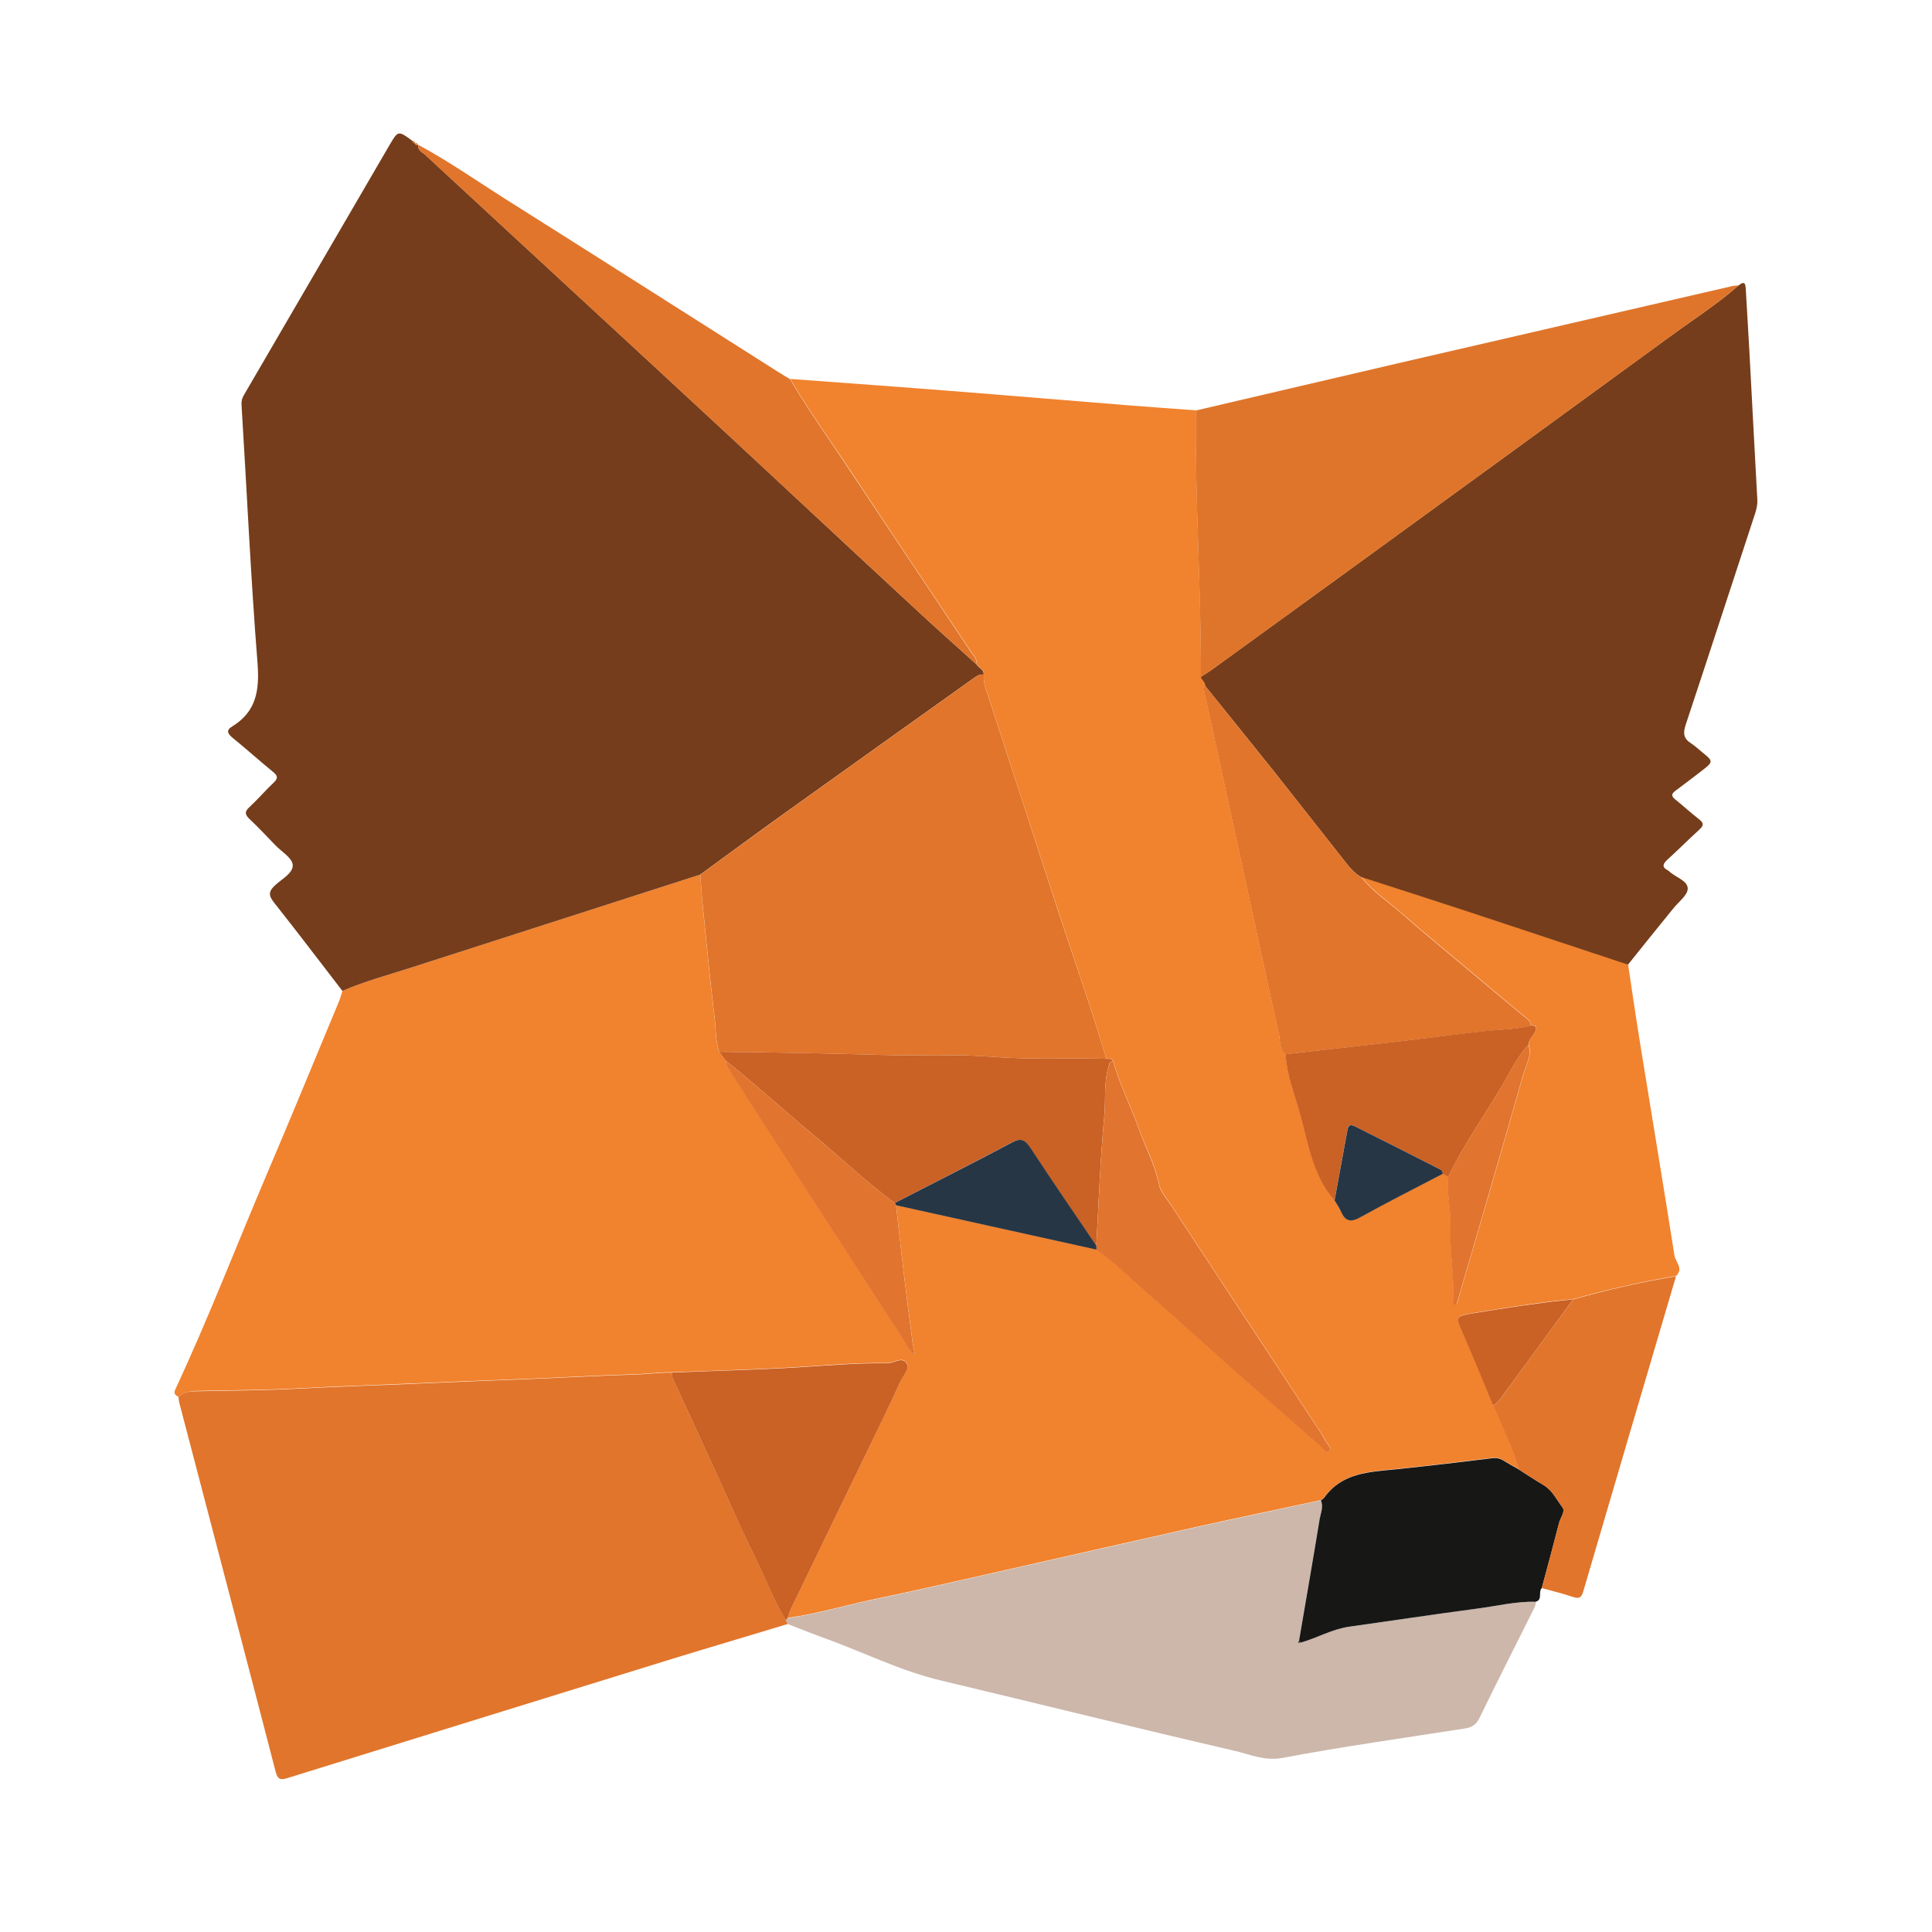
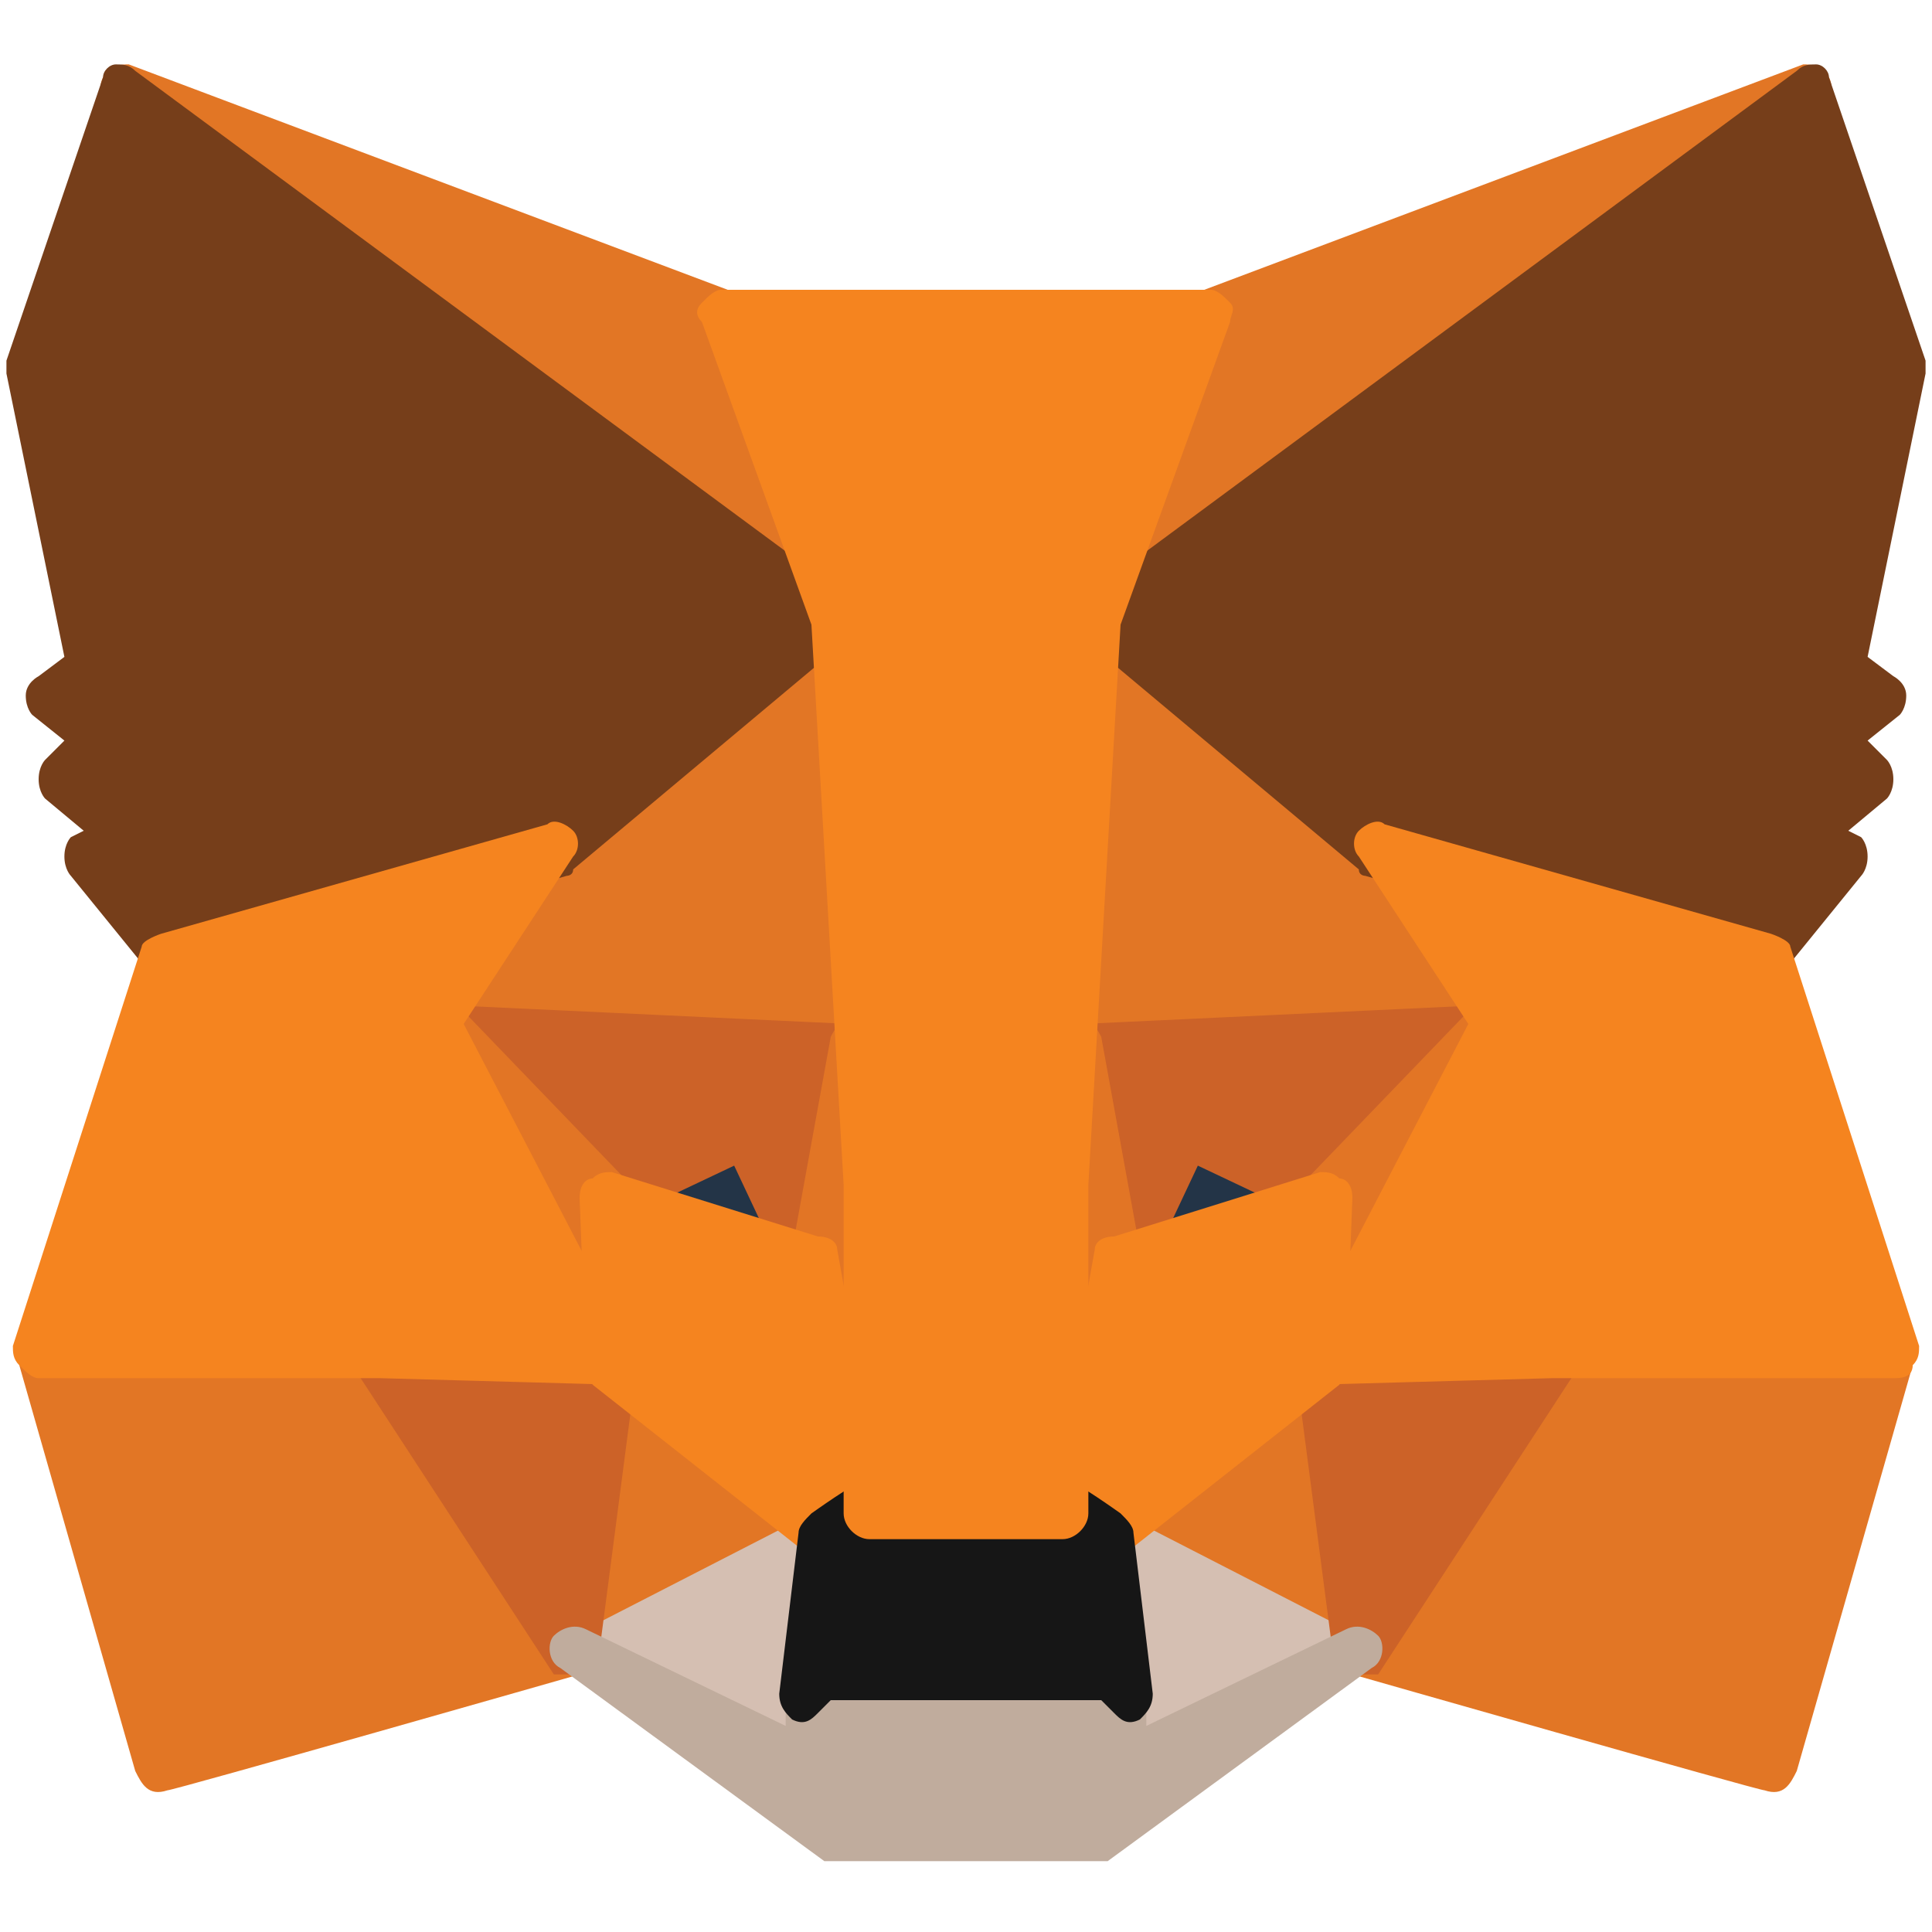
- <svg xmlns="http://www.w3.org/2000/svg" version="1.1" id="Layer_1" x="0px" y="0px" width="30px" height="30px" viewBox="0 0 30 30" style="enable-background:new 0 0 30 30;" xml:space="preserve">
-   <g>
-     <path style="fill:none;" d="M14.888,29.699c-5.056,0-10.111,0-15.166,0.004c-0.137,0-0.168-0.031-0.168-0.168   c0.003-9.853,0.003-19.706,0-29.558c0-0.136,0.032-0.168,0.168-0.168c10.11,0.004,20.219,0.004,30.33,0   c0.135,0,0.166,0.031,0.166,0.168c-0.003,9.853-0.003,19.706,0,29.558c0,0.137-0.031,0.168-0.166,0.168   C24.996,29.699,19.941,29.699,14.888,29.699z M6.448,2.226c-0.001-0.029-0.023-0.035-0.045-0.04   c-0.221-0.163-0.221-0.163-0.36,0.076C5.292,3.551,4.542,4.841,3.79,6.13C3.761,6.179,3.748,6.219,3.751,6.279   C3.834,7.619,3.894,8.961,4,10.297c0.033,0.421-0.018,0.752-0.396,0.982c-0.095,0.057-0.072,0.111,0.007,0.175   c0.213,0.173,0.417,0.356,0.63,0.531c0.075,0.061,0.078,0.101,0.007,0.167c-0.128,0.122-0.244,0.258-0.373,0.377   c-0.079,0.072-0.073,0.118,0,0.188c0.138,0.129,0.268,0.268,0.399,0.404c0.097,0.1,0.262,0.196,0.272,0.305   c0.011,0.128-0.168,0.22-0.274,0.318c-0.101,0.092-0.106,0.156-0.019,0.266c0.361,0.455,0.711,0.917,1.064,1.375   C5.3,15.445,5.285,15.504,5.262,15.56c-0.368,0.882-0.732,1.766-1.106,2.646c-0.479,1.124-0.917,2.266-1.435,3.375   c-0.032,0.07,0.014,0.084,0.052,0.112c0.005,0.036,0.007,0.073,0.017,0.107c0.497,1.903,0.999,3.805,1.491,5.71   c0.038,0.146,0.103,0.125,0.203,0.094c1.983-0.615,3.965-1.23,5.951-1.845c0.598-0.184,1.2-0.361,1.799-0.542   c0.175,0.066,0.349,0.139,0.525,0.202c0.623,0.224,1.217,0.524,1.867,0.678c1.521,0.362,3.036,0.739,4.557,1.092   c0.235,0.055,0.456,0.157,0.729,0.107c0.942-0.177,1.894-0.311,2.841-0.458c0.101-0.016,0.171-0.058,0.221-0.16   c0.269-0.554,0.547-1.103,0.822-1.653c0.023-0.048,0.055-0.097,0.052-0.154c0.114-0.033,0.034-0.153,0.093-0.212   c0.165,0.047,0.333,0.086,0.493,0.139c0.092,0.029,0.124,0.008,0.151-0.085c0.479-1.634,0.961-3.266,1.444-4.897   c0.121-0.115-0.014-0.214-0.028-0.315c-0.169-1.088-0.352-2.174-0.528-3.26c-0.067-0.421-0.129-0.841-0.191-1.263   c0.231-0.29,0.463-0.578,0.697-0.869c0.082-0.104,0.23-0.211,0.229-0.315c-0.002-0.125-0.195-0.175-0.294-0.271   c-0.006-0.003-0.01-0.008-0.015-0.011c-0.098-0.051-0.076-0.098-0.009-0.164c0.168-0.151,0.326-0.312,0.494-0.463   c0.07-0.062,0.081-0.104-0.002-0.166c-0.126-0.095-0.241-0.205-0.365-0.305c-0.066-0.052-0.067-0.086,0-0.136   c0.133-0.096,0.263-0.199,0.394-0.298c0.201-0.156,0.201-0.156,0.01-0.31c-0.053-0.043-0.102-0.091-0.157-0.126   c-0.119-0.073-0.132-0.156-0.088-0.291c0.364-1.095,0.721-2.196,1.081-3.293c0.021-0.064,0.036-0.126,0.031-0.195   c-0.043-0.78-0.081-1.559-0.124-2.338c-0.016-0.311-0.037-0.62-0.055-0.932c-0.004-0.078-0.009-0.147-0.108-0.067   c-0.041,0.005-0.084,0.007-0.126,0.017c-1.727,0.398-3.452,0.796-5.179,1.196c-1.042,0.242-2.085,0.489-3.129,0.731   c-0.358-0.026-0.716-0.052-1.073-0.081c-0.852-0.067-1.7-0.139-2.549-0.206c-0.895-0.07-1.787-0.135-2.679-0.202   c-0.056-0.035-0.115-0.069-0.171-0.104c-1.411-0.893-2.822-1.791-4.237-2.683C7.407,2.812,6.969,2.504,6.498,2.25L6.491,2.249   C6.484,2.226,6.47,2.218,6.447,2.224L6.448,2.226z" />
-     <path style="fill:#F1822E;" d="M2.771,21.692C2.734,21.664,2.688,21.65,2.72,21.58c0.517-1.109,0.956-2.251,1.435-3.375   c0.375-0.88,0.738-1.764,1.105-2.646c0.023-0.056,0.039-0.115,0.058-0.172c0.34-0.148,0.7-0.244,1.052-0.357   c1.502-0.484,3.003-0.966,4.504-1.449c0.014,0.181,0.024,0.361,0.043,0.542c0.056,0.57,0.112,1.139,0.181,1.708   c0.02,0.166,0.008,0.339,0.07,0.5c0.037,0.048,0.073,0.097,0.11,0.145c-0.009,0.067,0.03,0.114,0.063,0.166   c0.347,0.535,0.69,1.073,1.036,1.609c0.541,0.837,1.084,1.673,1.625,2.511c0.059,0.089,0.091,0.2,0.209,0.279   c-0.018-0.08-0.031-0.131-0.038-0.186c-0.049-0.376-0.099-0.754-0.144-1.134c-0.041-0.335-0.077-0.672-0.114-1.008   c1.038,0.229,2.074,0.459,3.11,0.688c0.321,0.229,0.598,0.514,0.897,0.771c0.364,0.312,0.716,0.641,1.077,0.958   c0.499,0.443,1.002,0.884,1.505,1.324c0.038,0.033,0.074,0.113,0.128,0.076c0.063-0.044-0.013-0.093-0.035-0.137   c-0.03-0.055-0.06-0.106-0.093-0.158c-0.774-1.18-1.553-2.356-2.327-3.536c-0.068-0.101-0.156-0.202-0.18-0.315   c-0.061-0.303-0.208-0.568-0.312-0.856c-0.123-0.354-0.302-0.688-0.397-1.055c-0.026-0.044-0.07-0.033-0.109-0.035   c-0.23-0.781-0.503-1.547-0.754-2.319c-0.375-1.145-0.747-2.29-1.119-3.433c-0.025-0.07-0.034-0.141-0.029-0.213   c0.008-0.083-0.08-0.099-0.109-0.157c0.01-0.082-0.049-0.137-0.088-0.195c-0.62-0.931-1.245-1.858-1.861-2.792   c-0.318-0.48-0.657-0.948-0.949-1.445c0.892,0.066,1.784,0.13,2.679,0.201c0.849,0.067,1.698,0.139,2.549,0.207   c0.357,0.028,0.715,0.054,1.074,0.08c-0.018,1.38,0.082,2.757,0.076,4.138c0.017,0.051,0.074,0.081,0.07,0.142   c-0.03,0.022-0.024,0.048-0.018,0.081c0.197,0.905,0.394,1.812,0.589,2.716c0.189,0.866,0.375,1.732,0.568,2.595   c0.024,0.107,0.004,0.237,0.106,0.322c0.018,0.318,0.137,0.612,0.222,0.916c0.132,0.47,0.197,0.969,0.539,1.354   c0.034,0.059,0.073,0.113,0.1,0.174c0.07,0.162,0.159,0.165,0.308,0.084c0.42-0.233,0.849-0.449,1.273-0.672   c0.027,0.017,0.056,0.031,0.086,0.047c-0.027,0.268,0.045,0.531,0.036,0.8c-0.016,0.377,0.062,0.752,0.037,1.128   c-0.001,0.029,0.001,0.062,0.045,0.062c0.006-0.005,0.013-0.007,0.014-0.013c0.345-1.182,0.692-2.362,1.028-3.548   c0.043-0.154,0.146-0.307,0.086-0.48c0.005-0.084,0.072-0.136,0.104-0.204c0.038-0.086-0.005-0.093-0.068-0.092   c-0.004-0.069-0.056-0.103-0.103-0.141c-0.271-0.224-0.539-0.45-0.808-0.676c-0.361-0.303-0.727-0.602-1.082-0.912   c-0.217-0.191-0.461-0.351-0.646-0.58c0.568,0.183,1.136,0.365,1.704,0.552c0.814,0.269,1.629,0.54,2.443,0.81   c0.062,0.421,0.124,0.842,0.192,1.261c0.175,1.087,0.358,2.173,0.528,3.26c0.016,0.103,0.147,0.202,0.025,0.316   c-0.538,0.09-1.07,0.212-1.597,0.36c-0.516,0.049-1.027,0.131-1.539,0.214c-0.298,0.049-0.29,0.051-0.169,0.33   c0.162,0.364,0.312,0.735,0.465,1.104c0.142,0.329,0.299,0.649,0.399,0.995c-0.082-0.049-0.167-0.095-0.25-0.145   c-0.049-0.029-0.094-0.04-0.153-0.033c-0.5,0.062-1.002,0.122-1.504,0.173c-0.414,0.042-0.834,0.055-1.112,0.439   c-0.015,0.019-0.037,0.029-0.057,0.045c-0.641,0.138-1.282,0.271-1.923,0.414c-0.996,0.223-1.992,0.45-2.987,0.675   c-0.688,0.155-1.376,0.314-2.067,0.458c-0.434,0.092-0.86,0.221-1.301,0.281c0.014-0.04,0.021-0.083,0.04-0.12   c0.386-0.799,0.774-1.598,1.161-2.398c0.186-0.383,0.374-0.764,0.549-1.153c0.041-0.092,0.147-0.195,0.1-0.281   c-0.067-0.119-0.197-0.005-0.299-0.006c-0.479-0.007-0.957,0.036-1.436,0.066c-0.636,0.038-1.273,0.053-1.91,0.078   c-0.182-0.003-0.364,0.023-0.545,0.03c-0.583,0.017-1.166,0.051-1.748,0.074c-0.595,0.021-1.19,0.047-1.785,0.072   c-0.588,0.025-1.178,0.044-1.767,0.076c-0.517,0.026-1.035,0.026-1.552,0.038C2.941,21.607,2.845,21.614,2.771,21.692z" />
-     <path style="fill:#753D1B;" d="M15.165,10.318c0.029,0.057,0.117,0.074,0.109,0.157c-0.066-0.009-0.113,0.026-0.165,0.063   c-0.966,0.69-1.932,1.376-2.896,2.068c-0.45,0.322-0.894,0.649-1.34,0.975c-1.501,0.482-3.002,0.965-4.504,1.449   c-0.353,0.113-0.712,0.209-1.052,0.357c-0.354-0.458-0.703-0.92-1.064-1.375c-0.087-0.11-0.082-0.174,0.019-0.266   c0.105-0.098,0.285-0.19,0.273-0.318c-0.009-0.109-0.175-0.204-0.271-0.305c-0.131-0.136-0.261-0.275-0.398-0.404   c-0.074-0.07-0.081-0.116-0.001-0.188c0.129-0.12,0.245-0.256,0.373-0.377c0.071-0.067,0.068-0.107-0.007-0.167   c-0.213-0.174-0.417-0.358-0.63-0.531c-0.078-0.064-0.102-0.118-0.007-0.175c0.377-0.23,0.427-0.562,0.395-0.982   C3.893,8.96,3.833,7.618,3.75,6.279C3.748,6.219,3.761,6.179,3.79,6.13c0.752-1.29,1.502-2.579,2.253-3.868   c0.139-0.238,0.138-0.238,0.36-0.076c0.005,0.025,0.02,0.04,0.045,0.04L6.447,2.224c0.002,0.028,0.017,0.039,0.044,0.025   L6.497,2.25C6.479,2.337,6.559,2.364,6.603,2.404c0.769,0.713,1.54,1.423,2.309,2.134c0.813,0.751,1.628,1.504,2.441,2.258   c0.929,0.862,1.854,1.728,2.785,2.589C14.475,9.701,14.822,10.008,15.165,10.318z" />
-     <path style="fill:#753D1B;" d="M25.279,14.979c-0.815-0.27-1.63-0.541-2.444-0.81c-0.567-0.187-1.136-0.369-1.703-0.552   c-0.086-0.049-0.151-0.119-0.213-0.196c-0.382-0.482-0.759-0.966-1.142-1.449c-0.352-0.441-0.709-0.88-1.062-1.319   c0.003-0.062-0.056-0.091-0.07-0.142c0.05-0.033,0.103-0.063,0.152-0.098c0.789-0.572,1.578-1.143,2.366-1.716   c1.585-1.153,3.171-2.305,4.754-3.461C26.28,4.97,26.66,4.728,26.999,4.43c0.102-0.08,0.104-0.011,0.11,0.067   c0.017,0.312,0.037,0.621,0.054,0.932c0.042,0.779,0.082,1.558,0.125,2.338c0.003,0.069-0.012,0.13-0.031,0.195   c-0.361,1.097-0.718,2.198-1.082,3.293c-0.045,0.135-0.031,0.217,0.089,0.291c0.054,0.035,0.104,0.083,0.156,0.125   c0.191,0.154,0.191,0.154-0.011,0.31c-0.13,0.099-0.261,0.201-0.393,0.298c-0.067,0.051-0.065,0.085,0,0.137   c0.124,0.099,0.24,0.208,0.365,0.304c0.083,0.062,0.072,0.103,0.002,0.166c-0.167,0.152-0.325,0.312-0.493,0.464   c-0.068,0.064-0.09,0.113,0.007,0.164c0.006,0.003,0.011,0.007,0.016,0.011c0.098,0.096,0.292,0.146,0.294,0.271   c0.001,0.105-0.147,0.212-0.229,0.316C25.744,14.4,25.511,14.689,25.279,14.979z" />
-     <path style="fill:#E1752B;" d="M2.771,21.692c0.073-0.078,0.17-0.085,0.268-0.088c0.518-0.012,1.035-0.012,1.552-0.039   c0.589-0.031,1.177-0.051,1.767-0.075c0.595-0.026,1.191-0.051,1.786-0.073c0.583-0.023,1.165-0.057,1.749-0.074   c0.18-0.007,0.362-0.032,0.544-0.029c-0.007,0.058,0.018,0.106,0.04,0.156c0.211,0.458,0.422,0.913,0.632,1.372   c0.198,0.43,0.385,0.866,0.595,1.288c0.169,0.342,0.3,0.701,0.499,1.027c0.01,0.021,0.02,0.042,0.03,0.06   c-0.601,0.183-1.202,0.359-1.8,0.543c-1.984,0.613-3.968,1.229-5.951,1.844c-0.101,0.031-0.165,0.053-0.202-0.094   c-0.493-1.904-0.994-3.807-1.491-5.709C2.777,21.766,2.777,21.729,2.771,21.692z" />
-     <path style="fill:#CCB7AA;" d="M12.231,25.127c0.44-0.06,0.866-0.191,1.3-0.281c0.69-0.143,1.379-0.305,2.066-0.458   c0.997-0.225,1.993-0.453,2.988-0.675c0.642-0.143,1.282-0.275,1.924-0.415c0.046,0.098,0,0.191-0.016,0.282   c-0.104,0.634-0.215,1.266-0.323,1.898c-0.003,0.009-0.01,0.018-0.016,0.025c0.015,0,0.028,0.002,0.043,0.003   c0.255-0.071,0.486-0.209,0.753-0.247c0.656-0.093,1.313-0.192,1.972-0.279c0.309-0.039,0.61-0.116,0.925-0.108   c0.003,0.058-0.028,0.105-0.052,0.154c-0.275,0.552-0.555,1.1-0.823,1.653c-0.05,0.101-0.119,0.144-0.22,0.16   c-0.948,0.148-1.899,0.281-2.841,0.458c-0.275,0.05-0.495-0.053-0.729-0.108c-1.522-0.352-3.038-0.729-4.558-1.091   c-0.65-0.153-1.244-0.456-1.867-0.678c-0.177-0.063-0.35-0.136-0.525-0.202c-0.01-0.02-0.02-0.041-0.03-0.061   C12.212,25.146,12.222,25.138,12.231,25.127z" />
-     <path style="fill:#DF752B;" d="M27.001,4.43c-0.341,0.298-0.72,0.541-1.082,0.807c-1.584,1.155-3.17,2.308-4.755,3.461   c-0.787,0.573-1.577,1.144-2.365,1.716c-0.049,0.035-0.104,0.064-0.153,0.097c0.007-1.38-0.093-2.758-0.076-4.137   c1.043-0.243,2.087-0.489,3.129-0.731c1.727-0.4,3.451-0.798,5.179-1.196C26.917,4.437,26.96,4.435,27.001,4.43z" />
-     <path style="fill:#171716;" d="M23.846,24.872c-0.312-0.008-0.615,0.069-0.923,0.108c-0.658,0.087-1.315,0.187-1.972,0.279   c-0.268,0.038-0.499,0.176-0.753,0.247c-0.009-0.011-0.019-0.02-0.027-0.028c0.108-0.633,0.219-1.266,0.322-1.898   c0.017-0.092,0.061-0.185,0.017-0.282c0.018-0.015,0.042-0.026,0.055-0.045c0.277-0.386,0.699-0.396,1.112-0.438   c0.503-0.052,1.005-0.111,1.504-0.173c0.06-0.007,0.104,0.004,0.154,0.032c0.083,0.05,0.167,0.097,0.251,0.145   c0.128,0.082,0.254,0.166,0.383,0.241c0.137,0.082,0.201,0.225,0.291,0.343c0.052,0.066-0.026,0.159-0.048,0.236   c-0.089,0.344-0.179,0.681-0.271,1.021C23.88,24.719,23.961,24.839,23.846,24.872z" />
-     <path style="fill:#E1752B;" d="M15.165,10.318c-0.343-0.311-0.69-0.618-1.028-0.933c-0.93-0.861-1.856-1.727-2.785-2.589   C10.54,6.043,9.725,5.29,8.912,4.539c-0.769-0.711-1.54-1.421-2.309-2.134C6.559,2.364,6.479,2.337,6.497,2.25   c0.472,0.254,0.91,0.562,1.361,0.847c1.415,0.892,2.826,1.79,4.239,2.687c0.055,0.035,0.114,0.069,0.171,0.104   c0.292,0.497,0.631,0.965,0.948,1.446c0.617,0.933,1.242,1.86,1.862,2.792C15.116,10.182,15.174,10.237,15.165,10.318z" />
-     <path style="fill:#E1752B;" d="M23.94,24.66c0.091-0.341,0.183-0.678,0.271-1.021c0.021-0.077,0.1-0.169,0.048-0.236   c-0.09-0.118-0.154-0.261-0.291-0.343c-0.129-0.077-0.255-0.16-0.383-0.241c-0.102-0.345-0.26-0.666-0.4-0.995   c0.065-0.036,0.106-0.092,0.151-0.153c0.362-0.499,0.727-0.995,1.093-1.494c0.526-0.148,1.057-0.271,1.596-0.359   c-0.481,1.632-0.964,3.264-1.441,4.896c-0.028,0.093-0.06,0.114-0.152,0.086C24.271,24.744,24.104,24.705,23.94,24.66z" />
-     <path style="fill:#E1752B;" d="M6.491,2.249C6.462,2.262,6.449,2.251,6.447,2.224C6.47,2.218,6.484,2.226,6.491,2.249z" />
-     <path style="fill:#E1752B;" d="M6.448,2.226c-0.026,0-0.04-0.015-0.045-0.04C6.426,2.191,6.447,2.196,6.448,2.226z" />
-     <path style="fill:#E1752B;" d="M10.875,13.581c0.446-0.326,0.891-0.652,1.34-0.975c0.963-0.691,1.929-1.377,2.896-2.068   c0.051-0.037,0.098-0.072,0.165-0.063c-0.004,0.073,0.004,0.143,0.029,0.213c0.373,1.144,0.745,2.289,1.118,3.433   c0.252,0.772,0.525,1.539,0.756,2.32c-0.585-0.017-1.168,0.016-1.753-0.03c-0.594-0.048-1.194-0.015-1.791-0.031   c-0.821-0.024-1.643-0.039-2.465-0.047c-0.062-0.162-0.05-0.335-0.07-0.5c-0.069-0.569-0.124-1.139-0.181-1.708   C10.899,13.942,10.888,13.762,10.875,13.581z" />
-     <path style="fill:#E1752B;" d="M18.716,10.654c0.353,0.439,0.71,0.878,1.062,1.319c0.383,0.482,0.76,0.966,1.142,1.449   c0.062,0.076,0.127,0.147,0.213,0.196c0.184,0.23,0.43,0.389,0.646,0.58c0.355,0.312,0.721,0.609,1.082,0.913   c0.269,0.226,0.537,0.452,0.808,0.675c0.048,0.039,0.1,0.071,0.102,0.141c-0.222,0.058-0.453,0.058-0.68,0.082   c-0.493,0.054-0.982,0.118-1.474,0.175c-0.552,0.064-1.104,0.124-1.655,0.186c-0.102-0.086-0.081-0.214-0.105-0.321   c-0.193-0.863-0.379-1.729-0.568-2.595c-0.196-0.904-0.392-1.811-0.59-2.716C18.69,10.701,18.686,10.677,18.716,10.654z" />
-     <path style="fill:#CA6125;" d="M11.168,16.333c0.823,0.008,1.644,0.022,2.465,0.047c0.597,0.018,1.197-0.017,1.791,0.031   c0.585,0.046,1.168,0.014,1.753,0.03c0.038,0.002,0.082-0.009,0.108,0.035c-0.064,0.006-0.062,0.055-0.076,0.104   c-0.07,0.241-0.038,0.494-0.061,0.739c-0.063,0.673-0.087,1.35-0.125,2.024c-0.346-0.506-0.692-1.012-1.029-1.523   c-0.085-0.129-0.147-0.153-0.289-0.077c-0.599,0.319-1.208,0.625-1.813,0.937c-0.455-0.335-0.862-0.728-1.295-1.086   c-0.444-0.368-0.866-0.76-1.32-1.117C11.242,16.43,11.205,16.382,11.168,16.333z" />
-     <path style="fill:#CA6125;" d="M12.231,25.127c-0.01,0.011-0.02,0.02-0.03,0.029c-0.199-0.326-0.33-0.686-0.499-1.027   c-0.21-0.421-0.397-0.859-0.595-1.289c-0.209-0.458-0.42-0.913-0.631-1.371c-0.023-0.05-0.047-0.098-0.04-0.156   c0.637-0.026,1.274-0.041,1.91-0.078c0.479-0.03,0.956-0.073,1.435-0.066c0.102,0.001,0.232-0.113,0.299,0.006   c0.046,0.087-0.06,0.19-0.101,0.281c-0.175,0.389-0.363,0.77-0.549,1.153c-0.387,0.8-0.774,1.598-1.161,2.398   C12.252,25.044,12.244,25.086,12.231,25.127z" />
-     <path style="fill:#CA6125;" d="M19.962,16.369c0.55-0.063,1.103-0.122,1.653-0.186c0.492-0.057,0.982-0.122,1.474-0.177   c0.229-0.022,0.459-0.022,0.681-0.081c0.063-0.001,0.106,0.007,0.069,0.092c-0.033,0.068-0.1,0.122-0.105,0.204   c-0.182,0.196-0.292,0.441-0.427,0.667c-0.277,0.459-0.584,0.899-0.818,1.384c-0.029-0.016-0.058-0.03-0.085-0.047   c-0.01-0.019-0.013-0.052-0.029-0.06c-0.444-0.228-0.891-0.451-1.337-0.676c-0.104-0.055-0.109,0.022-0.122,0.091   c-0.064,0.354-0.129,0.706-0.194,1.059c-0.343-0.387-0.407-0.885-0.539-1.354C20.099,16.981,19.979,16.688,19.962,16.369z" />
-     <path style="fill:#E1742E;" d="M17.024,19.344c0.038-0.675,0.062-1.352,0.125-2.024c0.022-0.245-0.01-0.498,0.061-0.739   c0.014-0.049,0.012-0.098,0.076-0.104c0.096,0.366,0.274,0.701,0.398,1.055c0.102,0.287,0.249,0.554,0.311,0.856   c0.022,0.113,0.112,0.214,0.18,0.314c0.775,1.181,1.553,2.357,2.328,3.537c0.032,0.051,0.062,0.104,0.092,0.157   c0.023,0.045,0.099,0.094,0.035,0.138c-0.053,0.038-0.089-0.043-0.127-0.076c-0.504-0.44-1.006-0.881-1.506-1.324   c-0.36-0.318-0.712-0.645-1.076-0.958c-0.3-0.258-0.575-0.542-0.898-0.771C17.024,19.384,17.024,19.364,17.024,19.344z" />
-     <path style="fill:#E1742E;" d="M11.277,16.477c0.454,0.356,0.876,0.749,1.32,1.117c0.433,0.358,0.841,0.751,1.295,1.086   c0.007,0.012,0.015,0.023,0.022,0.036c0.038,0.337,0.074,0.673,0.114,1.009c0.045,0.379,0.094,0.758,0.144,1.134   c0.007,0.054,0.021,0.104,0.038,0.184c-0.119-0.079-0.151-0.19-0.21-0.279c-0.541-0.837-1.084-1.673-1.625-2.51   c-0.347-0.536-0.69-1.075-1.036-1.61C11.307,16.592,11.269,16.545,11.277,16.477z" />
-     <path style="fill:#263645;" d="M13.916,18.716c-0.007-0.013-0.015-0.024-0.022-0.036c0.605-0.312,1.215-0.617,1.815-0.937   c0.14-0.076,0.203-0.052,0.289,0.077c0.337,0.512,0.683,1.018,1.027,1.523c0,0.021,0,0.04,0,0.061   C15.988,19.174,14.954,18.945,13.916,18.716z" />
-     <path style="fill:#E1742E;" d="M22.488,18.272c0.234-0.484,0.541-0.925,0.818-1.384c0.135-0.226,0.245-0.471,0.427-0.667   c0.06,0.175-0.043,0.327-0.086,0.481c-0.336,1.186-0.684,2.365-1.028,3.548c-0.001,0.005-0.008,0.008-0.013,0.013   c-0.045,0-0.047-0.034-0.045-0.063c0.024-0.376-0.053-0.751-0.038-1.127C22.534,18.803,22.461,18.54,22.488,18.272z" />
-     <path style="fill:#CA6125;" d="M24.428,20.176c-0.364,0.499-0.729,0.995-1.093,1.494c-0.045,0.06-0.084,0.117-0.151,0.153   c-0.152-0.367-0.304-0.738-0.464-1.104c-0.122-0.278-0.129-0.28,0.169-0.329C23.4,20.307,23.912,20.227,24.428,20.176z" />
-     <path style="fill:#263645;" d="M20.723,18.64c0.064-0.353,0.129-0.705,0.194-1.059c0.012-0.066,0.018-0.145,0.122-0.091   c0.447,0.225,0.892,0.448,1.337,0.676c0.018,0.008,0.019,0.041,0.029,0.06c-0.425,0.223-0.854,0.438-1.273,0.671   c-0.149,0.084-0.238,0.078-0.309-0.083C20.797,18.752,20.757,18.698,20.723,18.64z" />
-     <path style="fill:#171716;" d="M20.198,25.507c-0.015,0-0.028-0.001-0.043-0.001c0.005-0.01,0.011-0.019,0.016-0.027   C20.178,25.487,20.189,25.497,20.198,25.507z" />
-   </g>
+ <svg xmlns="http://www.w3.org/2000/svg" version="1.1" x="0px" y="0px" viewBox="0 0 30 30" style="enable-background:new 0 0 30 30;" xml:space="preserve">
+   <style type="text/css">
+ 	.st0{fill:#E27625;}
+ 	.st1{fill:#D5BFB2;}
+ 	.st2{fill:#233447;}
+ 	.st3{fill:#CC6228;}
+ 	.st4{fill:#E27525;}
+ 	.st5{fill:#F5841F;}
+ 	.st6{fill:#763E1A;}
+ 	.st7{fill:#C0AC9D;}
+ 	.st8{fill:#161616;}
+ </style>
+   <path class="st0" d="M13.5,9.8l-2-5.1c0-0.1-0.1-0.2-0.2-0.2L2,1C1.9,1,1.7,1,1.6,1.2s0,0.4,0.1,0.5L13,10.3  c0.1,0.1,0.1,0.1,0.2,0.1c0.1,0,0.2,0,0.2-0.1C13.5,10.2,13.6,10,13.5,9.8z" />
+   <path class="st0" d="M9.3,25.5l-3-4.7c-0.1-0.1-0.2-0.2-0.3-0.2l-5.3,0.1c-0.1,0-0.2,0.1-0.3,0.2s-0.1,0.2-0.1,0.3l1.8,6.3  c0.1,0.2,0.2,0.4,0.5,0.3C2.7,27.8,9,26,9,26c0.1,0,0.2-0.1,0.3-0.2C9.3,25.7,9.3,25.6,9.3,25.5z" />
+   <path class="st0" d="M9.7,20.9c-0.1-0.1-0.2-0.1-0.4-0.1c-0.1,0.1-0.2,0.2-0.2,0.3l-0.6,4.5c0,0.1,0,0.3,0.2,0.3  C8.8,26,8.9,26,8.9,26C9,26,9,26,9.1,26l3.9-1.9c0.1-0.1,0.2-0.2,0.2-0.3c0-0.1,0-0.3-0.1-0.3L9.7,20.9z" />
+   <path class="st0" d="M13.2,8.9c-0.1-0.1-0.3,0-0.4,0.1l-4.4,3.9c0,0,0,0-0.1,0.1l-1.8,2.7c-0.1,0.1-0.1,0.3,0,0.4s0.2,0.2,0.3,0.2  l6.4,0.3l0,0c0.1,0,0.2,0,0.3-0.1s0.1-0.2,0.1-0.3l-0.2-6.9C13.4,9.1,13.3,9,13.2,8.9z" />
+   <path class="st1" d="M12.6,23.5l-3.7,1.9V26l3.4,1.7l0.9-3.9L12.6,23.5z" />
+   <path class="st2" d="M12,17.4c-0.1-0.2-0.3-0.3-0.5-0.2l-2.3,1C9.1,18.3,9,18.4,9,18.6s0.1,0.3,0.3,0.3l3.2,1h0.1  c0.1,0,0.2,0,0.3-0.1s0.1-0.3,0.1-0.4L12,17.4z" />
+   <path class="st3" d="M9.8,20.8c-0.1-0.1-0.2-0.1-0.3-0.1l-3.6,0.1c-0.1,0-0.3,0.1-0.3,0.2c-0.1,0.1-0.1,0.3,0,0.4l3,4.6  c0.1,0,0.2,0,0.3,0C9,26,9,26,9,26c0.2,0,0.3-0.2,0.3-0.3l0.6-4.6C9.9,21,9.9,20.9,9.8,20.8z" />
+   <path class="st3" d="M13.5,16c-0.1-0.1-0.2-0.1-0.3-0.1l-6.4-0.3c-0.2,0-0.3,0.1-0.4,0.2c-0.1,0.1,0,0.3,0.1,0.4l2.6,2.7  C9.2,19,9.4,19,9.5,19l1.9-0.9l0.8,1.7c0.1,0.1,0.2,0.2,0.3,0.2l0,0c0.2,0,0.3-0.1,0.3-0.3l0.6-3.3C13.6,16.2,13.6,16.1,13.5,16z" />
+   <path class="st4" d="M9.7,18.3l-2.6-2.7c-0.1-0.1-0.3-0.1-0.5,0c-0.1,0.1-0.2,0.3-0.1,0.5l2.7,5.3c0.1,0.1,0.2,0.2,0.3,0.2h0.1  c0.2,0,0.3-0.2,0.3-0.4l-0.1-2.6C9.8,18.4,9.7,18.4,9.7,18.3z" />
+   <path class="st4" d="M13.3,15.8c-0.2,0-0.3,0.1-0.4,0.3l-0.6,3.3v0.1l0.7,3.9c0,0.2,0.2,0.3,0.4,0.3l0,0c0.2,0,0.3-0.2,0.3-0.4  l0.2-5.2L13.6,16C13.6,16,13.4,15.8,13.3,15.8z" />
+   <path class="st5" d="M12.7,19.2l-3.2-1c-0.1,0-0.2,0-0.3,0.1c-0.1,0-0.2,0.1-0.2,0.3l0.1,2.6c0,0.1,0.1,0.2,0.1,0.3l3.3,2.6  c0.1,0.1,0.1,0.1,0.2,0.1c0.1,0,0.1,0,0.2-0.1l0.6-0.4c0.1-0.1,0.2-0.2,0.2-0.4L13,19.4C13,19.3,12.9,19.2,12.7,19.2z" />
+   <path class="st6" d="M2.1,1.1C2,1,1.9,1,1.8,1S1.6,1.1,1.6,1.2L0.1,5.6c0,0.1,0,0.1,0,0.2L1,10.2l-0.4,0.3c0,0-0.2,0.1-0.2,0.3  s0.1,0.3,0.1,0.3L1,11.5l-0.3,0.3c0,0-0.1,0.1-0.1,0.3c0,0.2,0.1,0.3,0.1,0.3l0.6,0.5L1.1,13c0,0-0.1,0.1-0.1,0.3  c0,0.2,0.1,0.3,0.1,0.3l1.3,1.6c0.1,0.1,0.2,0.1,0.3,0.1h0.1l6-1.7c0,0,0.1,0,0.1-0.1l4.3-3.6c0.1-0.1,0.1-0.2,0.1-0.3  s-0.1-0.2-0.1-0.3L2.1,1.1z" />
+   <path class="st5" d="M7.2,15.9l1.7-2.6C9,13.2,9,13,8.9,12.9c-0.1-0.1-0.3-0.2-0.4-0.1l-6,1.7c0,0-0.3,0.1-0.3,0.2l-2,6.2  c0,0.1,0,0.2,0.1,0.3c0.1,0.1,0.2,0.2,0.3,0.2h5.3l3.6,0.1l0,0c0.1,0,0.2-0.1,0.3-0.2s0.1-0.2,0-0.4L7.2,15.9z" />
+   <path class="st0" d="M16.6,10.3c0,0.1,0.1,0.1,0.2,0.1s0.1,0,0.2-0.1l11.3-8.6c0.1-0.1,0.2-0.3,0.1-0.5S28.1,1,28,1l-9.3,3.5  c-0.1,0-0.2,0.1-0.2,0.2l-2,5.1C16.4,10,16.5,10.2,16.6,10.3z" />
+   <path class="st0" d="M20.7,25.8c0.1,0.1,0.2,0.2,0.3,0.2c0,0,6.3,1.8,6.4,1.8c0.3,0.1,0.4-0.1,0.5-0.3l1.8-6.3c0-0.1,0-0.2-0.1-0.3  c-0.1-0.1-0.2-0.2-0.3-0.2L24,20.6c-0.1,0-0.2,0.1-0.3,0.2l-3,4.7C20.7,25.6,20.7,25.7,20.7,25.8z" />
+   <path class="st0" d="M16.9,23.5c-0.1,0-0.1,0.2-0.1,0.3c0,0.1,0.1,0.2,0.2,0.3l3.9,1.9c0.1,0,0.1,0,0.2,0c0,0,0.1,0,0.2-0.1  c0.2,0,0.2-0.2,0.2-0.3l-0.6-4.5c0-0.1-0.1-0.2-0.2-0.3c-0.2,0-0.3,0-0.4,0.1L16.9,23.5z" />
+   <path class="st0" d="M16.6,9.3l-0.2,6.9c0,0.1,0,0.2,0.1,0.3s0.2,0.1,0.3,0.1l0,0l6.4-0.3c0.1,0,0.2-0.1,0.3-0.2s0.1-0.3,0-0.4  L21.7,13c-0.1-0.1-0.1-0.1-0.1-0.1L17.2,9c-0.1-0.1-0.3-0.2-0.4-0.1S16.6,9.1,16.6,9.3z" />
+   <path class="st1" d="M16.8,23.8l0.9,3.9l3.4-1.7v-0.6l-3.7-1.9L16.8,23.8z" />
+   <path class="st2" d="M17,19.4c0,0.1,0,0.3,0.1,0.4s0.2,0.1,0.3,0.1h0.1l3.2-1c0.2,0,0.3-0.1,0.3-0.3s-0.1-0.3-0.2-0.4l-2.3-1  c-0.2-0.1-0.4,0-0.5,0.2L17,19.4z" />
+   <path class="st3" d="M20.1,21.1l0.6,4.6c0,0.1,0.1,0.3,0.3,0.3c0,0,0,0,0.1,0c0.1,0,0.2,0,0.3,0l3-4.6c0.1-0.1,0.1-0.3,0-0.4  c0-0.1-0.2-0.2-0.3-0.2l-3.6-0.1c-0.1,0-0.2,0-0.3,0.1C20.1,20.9,20.1,21,20.1,21.1z" />
+   <path class="st3" d="M16.6,16.4l0.6,3.3c0,0.2,0.1,0.3,0.3,0.3l0,0c0.1,0,0.2-0.1,0.3-0.2l0.8-1.7l1.9,0.9c0.1,0,0.3,0,0.4-0.1  l2.6-2.7c0.1-0.1,0.2-0.3,0.1-0.4c-0.1-0.1-0.2-0.2-0.4-0.2l-6.4,0.3c-0.1,0-0.2,0-0.3,0.1S16.4,16.2,16.6,16.4z" />
+   <path class="st4" d="M20.2,18.6l-0.1,2.6c0,0.2,0.1,0.4,0.3,0.4h0.1c0.1,0,0.2-0.1,0.3-0.2l2.7-5.3c0.1-0.2,0-0.4-0.1-0.5  c-0.2-0.1-0.4-0.1-0.5,0l-2.6,2.7C20.3,18.4,20.2,18.4,20.2,18.6z" />
+   <path class="st4" d="M16.4,16l-0.3,2.1l0.2,5.2c0,0.2,0.1,0.4,0.3,0.4l0,0c0.2,0,0.4-0.1,0.4-0.3l0.7-3.9v-0.1l-0.6-3.3  c-0.1-0.2-0.2-0.3-0.4-0.3C16.6,15.8,16.4,16,16.4,16z" />
+   <path class="st5" d="M17,19.4l-0.7,3.9c0,0.2,0.1,0.3,0.2,0.4l0.6,0.4c0.1,0.1,0.1,0.1,0.2,0.1c0.1,0,0.1,0,0.2-0.1l3.3-2.6  c0-0.1,0.1-0.2,0.1-0.3l0.1-2.6c0-0.2-0.1-0.3-0.2-0.3c-0.1-0.1-0.2-0.1-0.3-0.1l-3.2,1C17.1,19.2,17,19.3,17,19.4z" />
+   <path class="st7" d="M21.4,25.4c-0.1-0.1-0.3-0.2-0.5-0.1l-3.1,1.5v-0.5h-5.6v0.5l-3.1-1.5c-0.2-0.1-0.4,0-0.5,0.1  c-0.1,0.1-0.1,0.4,0.1,0.5l4.1,3H15h2.2l4.1-3C21.5,25.8,21.5,25.5,21.4,25.4z" />
+   <path class="st8" d="M17.6,23.8c0-0.1-0.1-0.2-0.2-0.3c0,0-0.7-0.5-0.8-0.5H15h-1.6c-0.1,0-0.8,0.5-0.8,0.5  c-0.1,0.1-0.2,0.2-0.2,0.3l-0.3,2.5c0,0.2,0.1,0.3,0.2,0.4c0.2,0.1,0.3,0,0.4-0.1l0.2-0.2H15h2.1l0.2,0.2c0.1,0.1,0.2,0.2,0.4,0.1  c0.1-0.1,0.2-0.2,0.2-0.4L17.6,23.8z" />
+   <path class="st6" d="M16.8,9.3c0,0.1-0.1,0.2-0.1,0.3s0,0.2,0.1,0.3l4.3,3.6c0,0.1,0.1,0.1,0.1,0.1l6,1.7h0.1c0.1,0,0.2,0,0.3-0.1  l1.3-1.6c0,0,0.1-0.1,0.1-0.3c0-0.2-0.1-0.3-0.1-0.3l-0.2-0.1l0.6-0.5c0,0,0.1-0.1,0.1-0.3c0-0.2-0.1-0.3-0.1-0.3L29,11.5l0.5-0.4  c0,0,0.1-0.1,0.1-0.3c0-0.2-0.2-0.3-0.2-0.3L29,10.2l0.9-4.4c0-0.1,0-0.1,0-0.2l-1.5-4.4c0-0.1-0.1-0.2-0.2-0.2S28,1,27.9,1.1  L16.8,9.3z" />
+   <path class="st5" d="M20.2,20.9c-0.1,0.2-0.1,0.3,0,0.4s0.2,0.2,0.3,0.2l0,0l3.6-0.1h5.3c0.1,0,0.3,0,0.3-0.2  c0.1-0.1,0.1-0.2,0.1-0.3l-2-6.2c0-0.1-0.3-0.2-0.3-0.2l-6-1.7c-0.1-0.1-0.3,0-0.4,0.1c-0.1,0.1-0.1,0.3,0,0.4l1.7,2.6L20.2,20.9z" />
+   <path class="st5" d="M19.1,4.7c-0.1-0.1-0.2-0.2-0.3-0.2H15h-3.8c-0.1,0-0.2,0.1-0.3,0.2c-0.1,0.1-0.1,0.2,0,0.3l1.7,4.7l0.5,8.7  v5.1c0,0.2,0.2,0.4,0.4,0.4H15h1.5c0.2,0,0.4-0.2,0.4-0.4v-5.1l0.5-8.7L19.1,5C19.1,4.9,19.2,4.8,19.1,4.7z" />
</svg>
